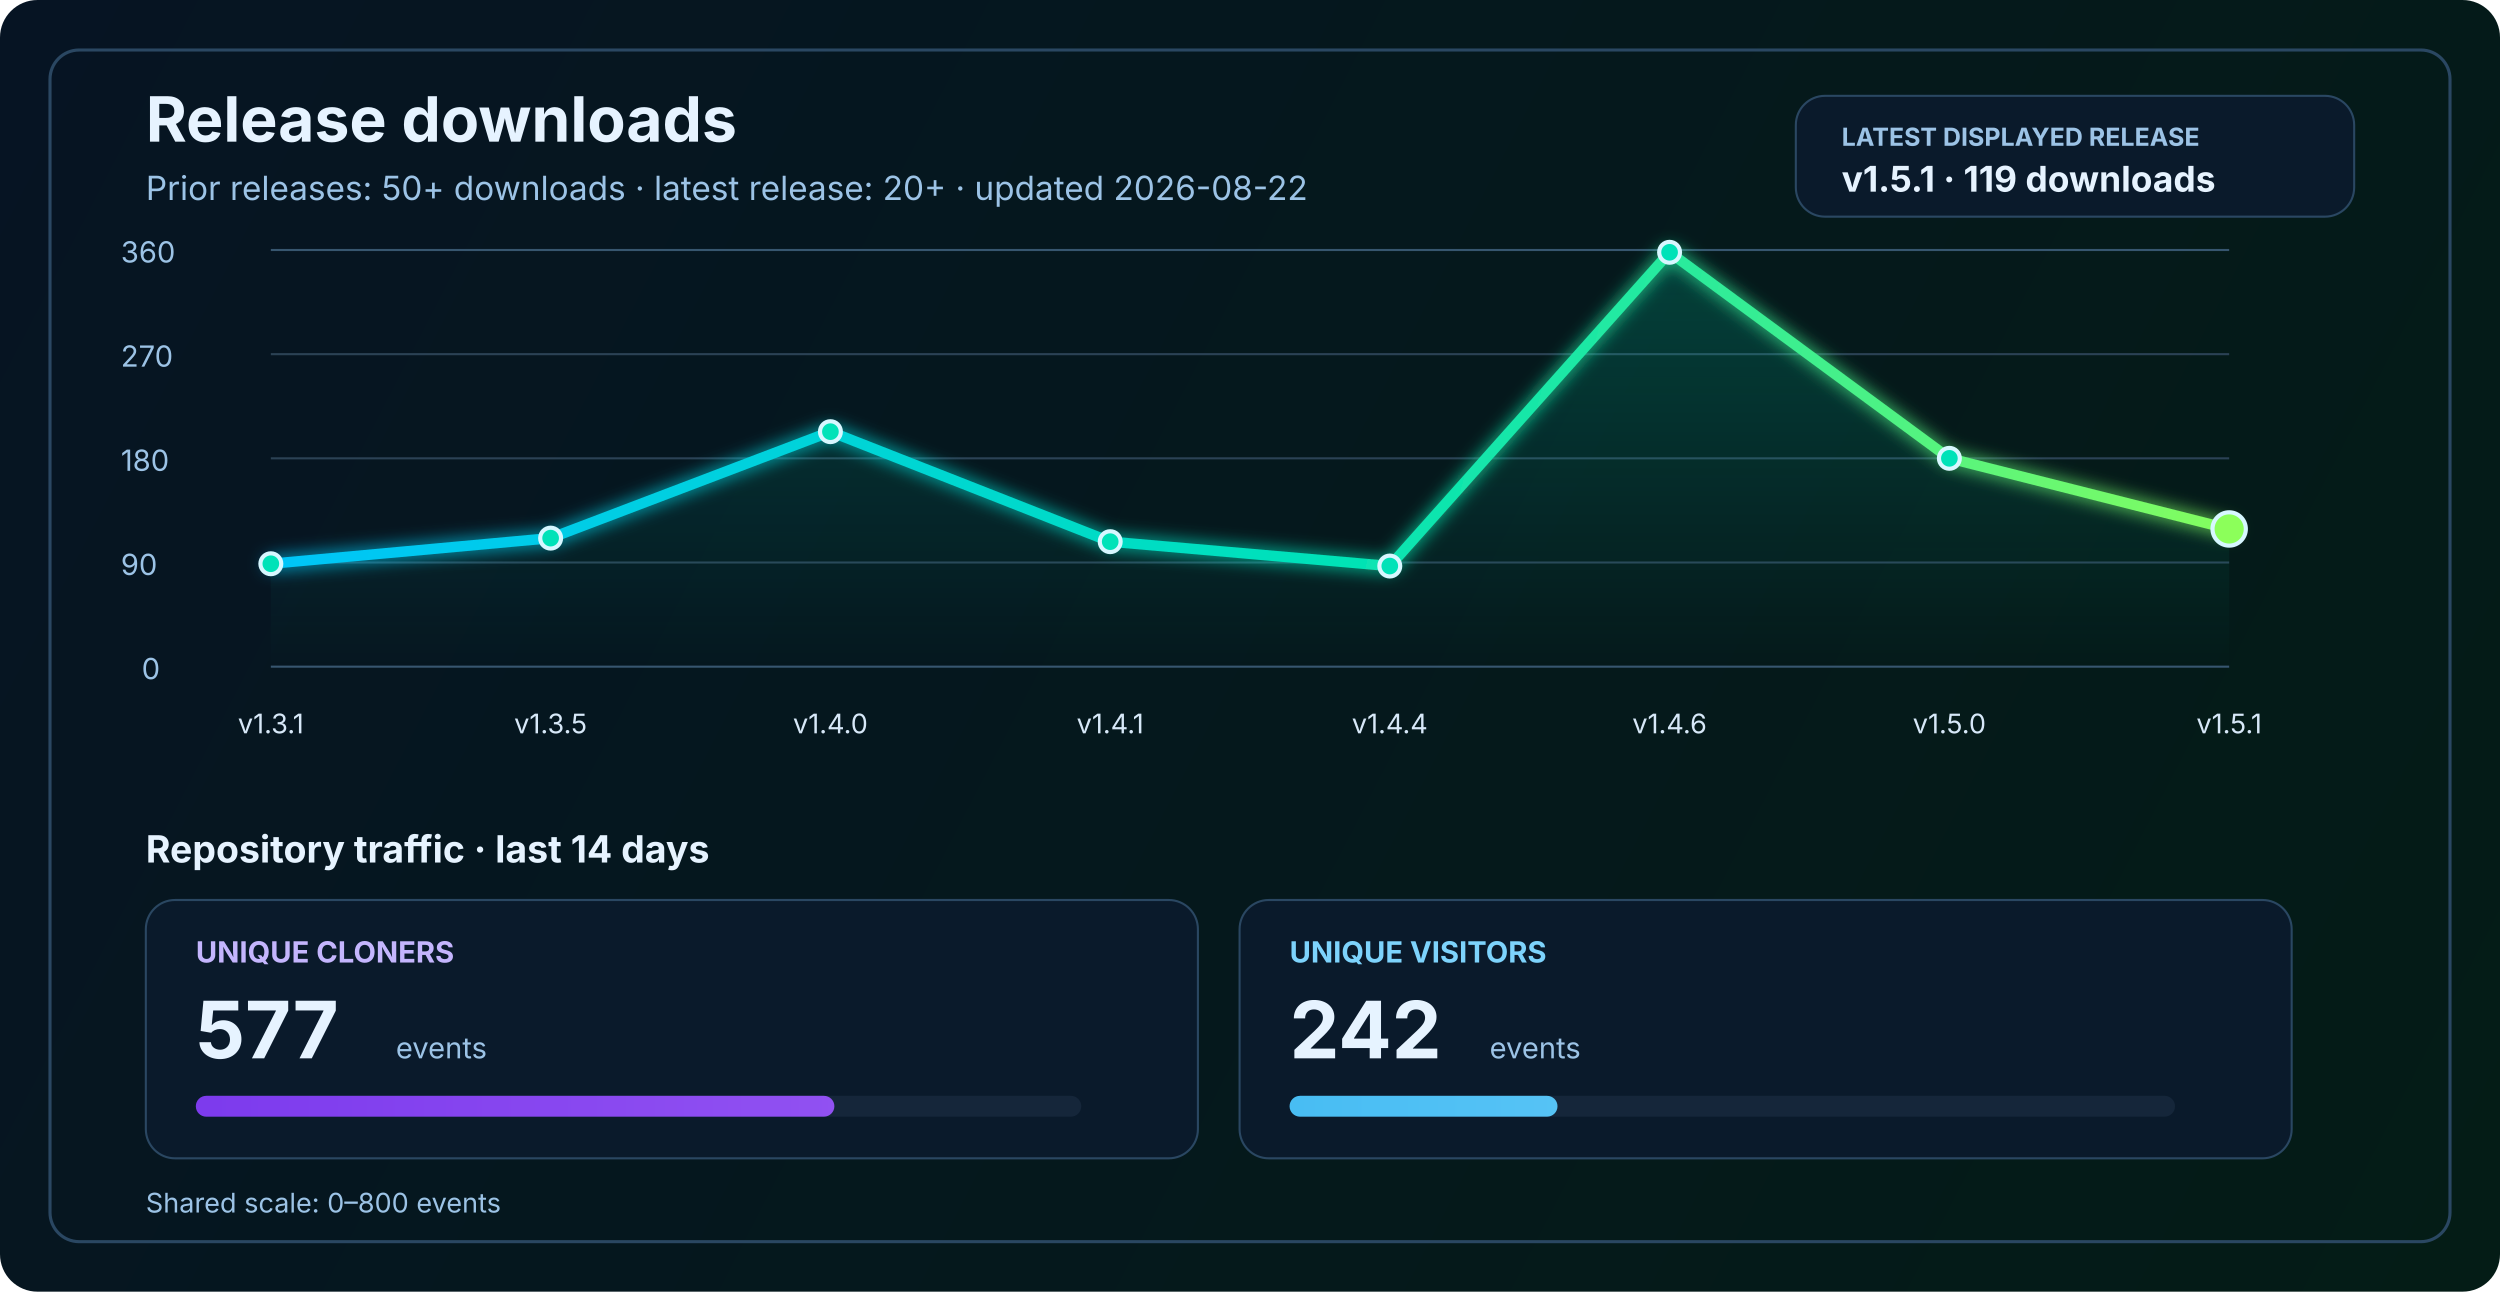
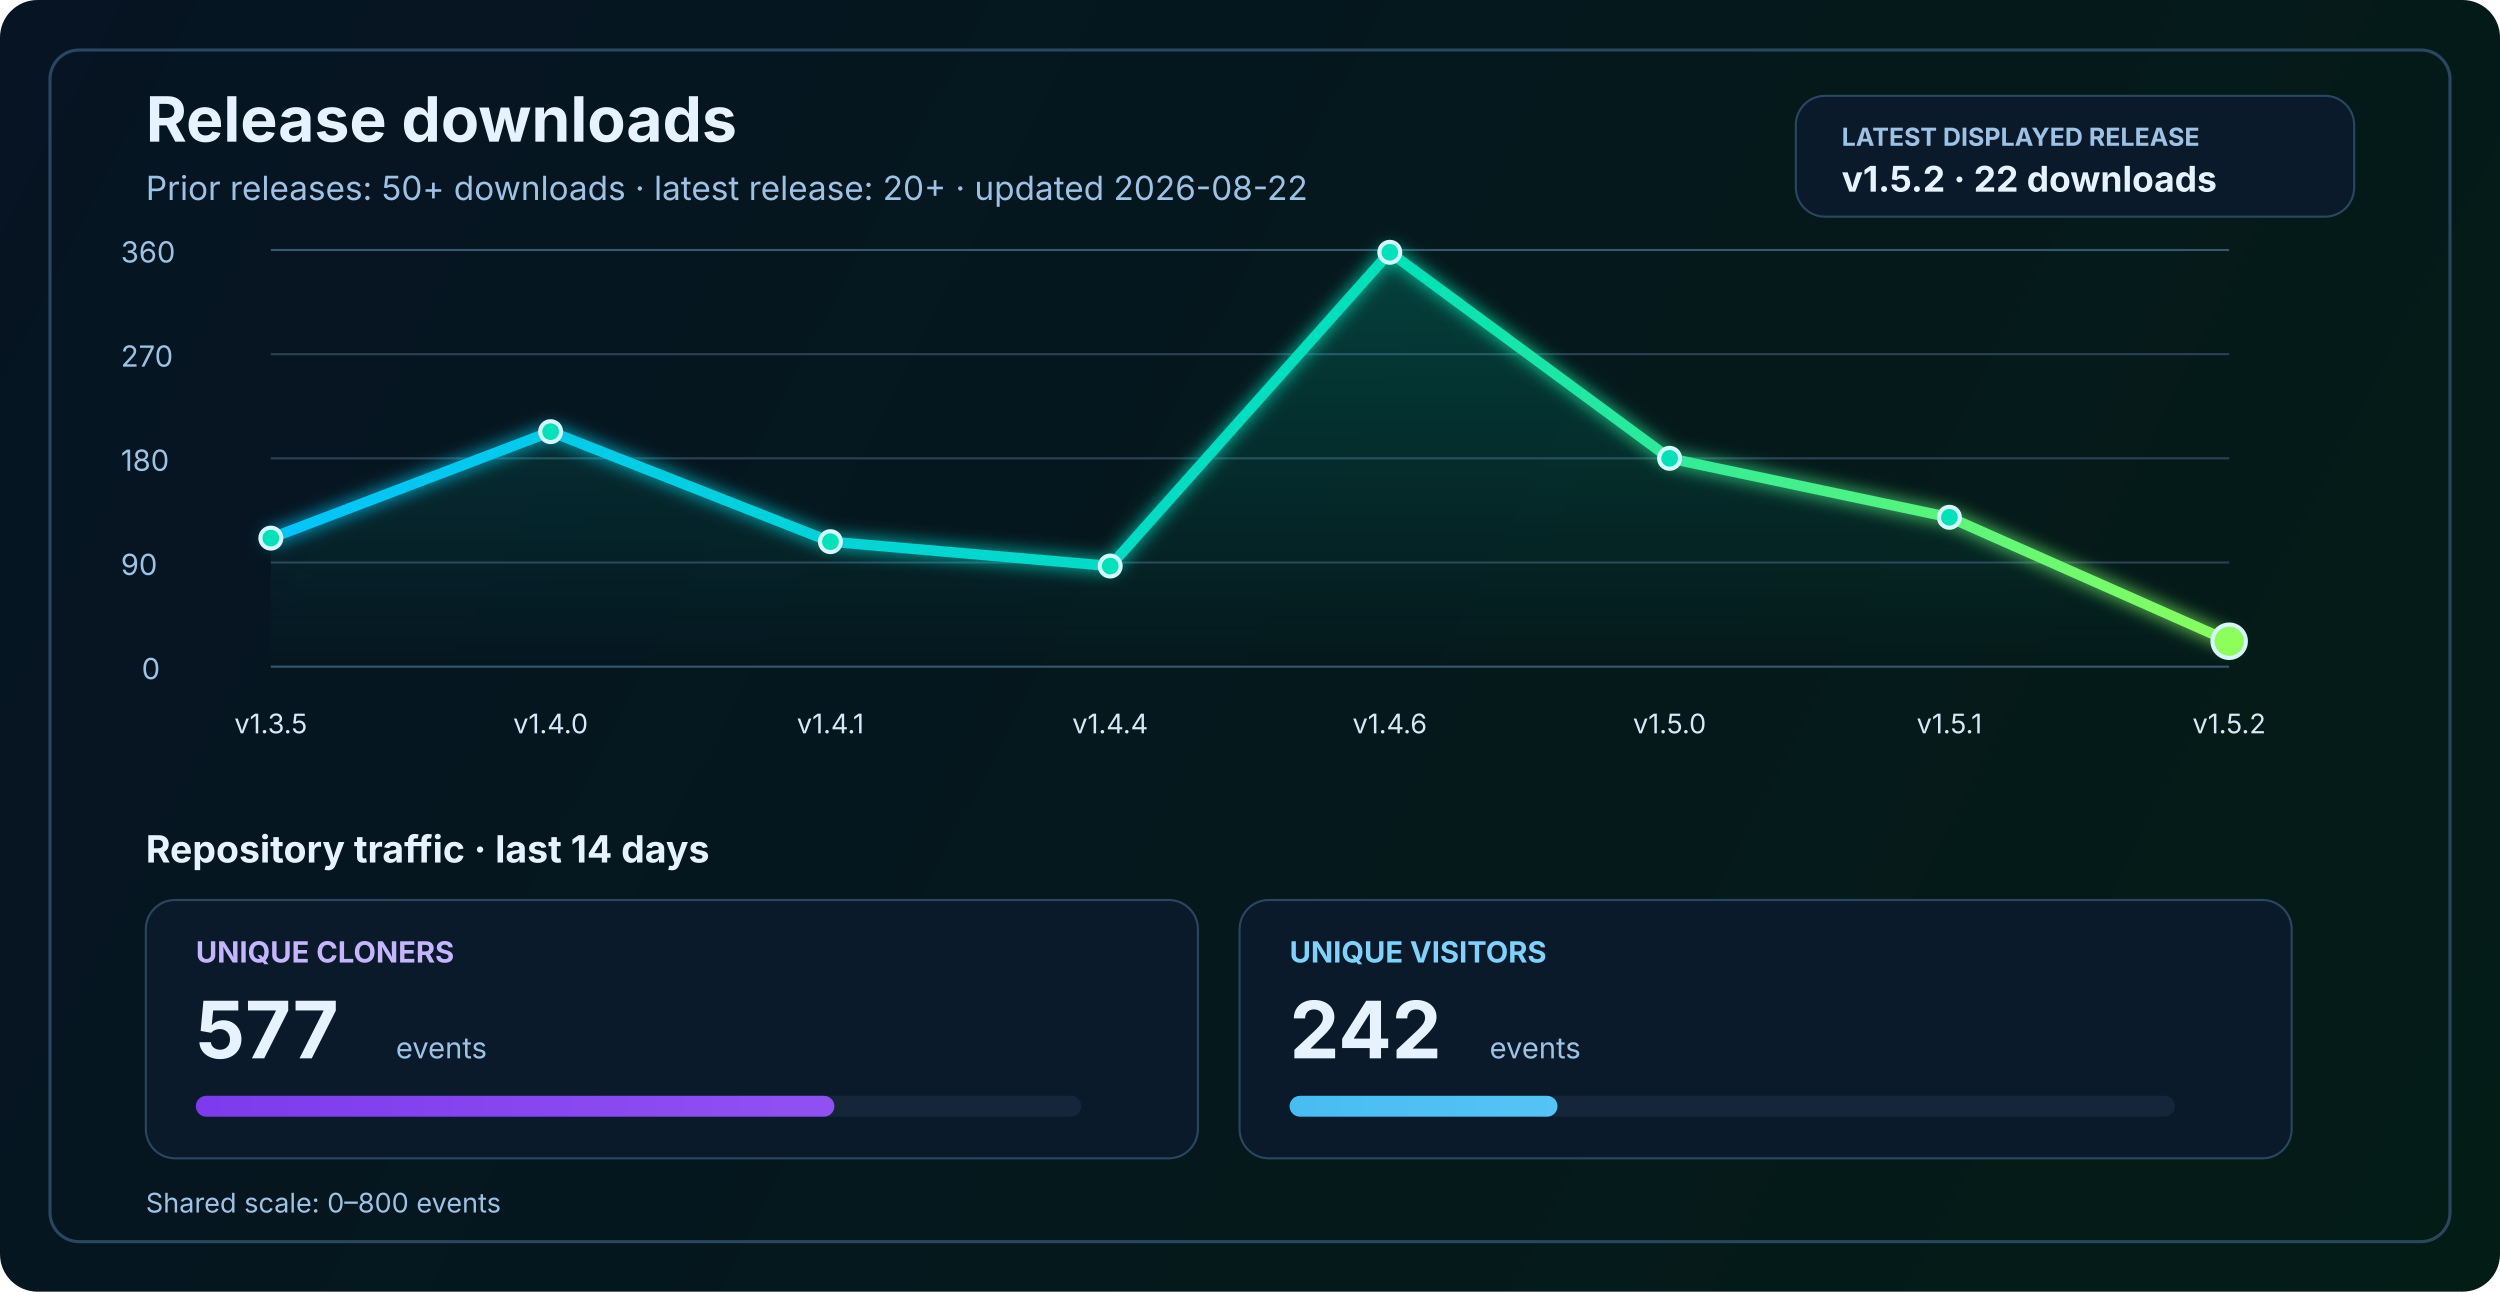
<svg xmlns="http://www.w3.org/2000/svg" width="1200" height="620" viewBox="0 0 1200 620" fill="none" role="img" aria-labelledby="title desc">
  <defs>
    <linearGradient id="bg" x1="0" y1="0" x2="1200" y2="620" gradientUnits="userSpaceOnUse">
      <stop stop-color="#061423" />
      <stop offset="1" stop-color="#041C16" />
    </linearGradient>
    <linearGradient id="line" x1="130" y1="86" x2="1070" y2="340" gradientUnits="userSpaceOnUse">
      <stop stop-color="#00C2FF" />
      <stop offset="0.55" stop-color="#00E2B8" />
      <stop offset="1" stop-color="#8CFF5A" />
    </linearGradient>
    <linearGradient id="area" x1="0" y1="120" x2="0" y2="320" gradientUnits="userSpaceOnUse">
      <stop stop-color="#00E2B8" stop-opacity="0.20" />
      <stop offset="1" stop-color="#00E2B8" stop-opacity="0" />
    </linearGradient>
    <linearGradient id="cloneFill" x1="86" y1="450" x2="1110" y2="450" gradientUnits="userSpaceOnUse">
      <stop stop-color="#7C3AED" />
      <stop offset="1" stop-color="#C084FC" />
    </linearGradient>
    <linearGradient id="viewFill" x1="86" y1="482" x2="1110" y2="482" gradientUnits="userSpaceOnUse">
      <stop stop-color="#0EA5E9" />
      <stop offset="1" stop-color="#7DD3FC" />
    </linearGradient>
    <filter id="glow" x="-50%" y="-50%" width="200%" height="200%">
      <feGaussianBlur stdDeviation="4" result="blur" />
      <feMerge>
        <feMergeNode in="blur" />
        <feMergeNode in="SourceGraphic" />
      </feMerge>
    </filter>
  </defs>
  <rect width="1200" height="620" rx="18" fill="url(#bg)" />
  <rect x="24" y="24" width="1152" height="572" rx="14" stroke="#2A4762" stroke-width="1.5" />
  <text x="70" y="68" fill="#E6F3FF" font-size="30" font-family="SF Pro Display, -apple-system, BlinkMacSystemFont, Segoe UI, sans-serif" font-weight="700">Release downloads</text>
  <text x="70" y="96" fill="#9CC3E6" font-size="16" font-family="SF Pro Text, -apple-system, BlinkMacSystemFont, Segoe UI, sans-serif">Prior releases: 50+ downloads · latest release: 20+ · updated 2026-08-22</text>
  <rect x="862" y="46" width="268" height="58" rx="14" fill="#0A1A2B" stroke="#2A4762" stroke-width="1" />
  <text x="884" y="70" fill="#9CC3E6" font-size="12" font-family="SF Pro Text, -apple-system, BlinkMacSystemFont, Segoe UI, sans-serif" font-weight="700">LATEST DISPLAYED RELEASE</text>
-   <text x="884" y="92" fill="#E6F3FF" font-size="17" font-family="SF Pro Text, -apple-system, BlinkMacSystemFont, Segoe UI, sans-serif" font-weight="700">v1.5.1 · 119 downloads</text>
+   <text x="884" y="92" fill="#E6F3FF" font-size="17" font-family="SF Pro Text, -apple-system, BlinkMacSystemFont, Segoe UI, sans-serif" font-weight="700">v1.5.2 · 22 downloads</text>
  <line x1="130" y1="320.0" x2="1070" y2="320.0" stroke="#37566F" stroke-width="1" />
  <line x1="130" y1="270.0" x2="1070" y2="270.0" stroke="#2B4255" stroke-width="1" />
  <line x1="130" y1="220.0" x2="1070" y2="220.0" stroke="#2B4255" stroke-width="1" />
  <line x1="130" y1="170.0" x2="1070" y2="170.0" stroke="#2B4255" stroke-width="1" />
  <line x1="130" y1="120.0" x2="1070" y2="120.0" stroke="#37566F" stroke-width="1" />
  <text x="68" y="326.0" fill="#9CC3E6" font-size="14" font-family="SF Pro Text, -apple-system, BlinkMacSystemFont, Segoe UI, sans-serif">0</text>
  <text x="58" y="276.0" fill="#9CC3E6" font-size="14" font-family="SF Pro Text, -apple-system, BlinkMacSystemFont, Segoe UI, sans-serif">90</text>
  <text x="58" y="226.0" fill="#9CC3E6" font-size="14" font-family="SF Pro Text, -apple-system, BlinkMacSystemFont, Segoe UI, sans-serif">180</text>
  <text x="58" y="176.0" fill="#9CC3E6" font-size="14" font-family="SF Pro Text, -apple-system, BlinkMacSystemFont, Segoe UI, sans-serif">270</text>
  <text x="58" y="126.0" fill="#9CC3E6" font-size="14" font-family="SF Pro Text, -apple-system, BlinkMacSystemFont, Segoe UI, sans-serif">360</text>
-   <path d="M 130.0 270.6 L 264.3 258.3 L 398.6 207.2 L 532.9 260.0 L 667.1 271.7 L 801.4 121.1 L 935.7 220.0 L 1070.0 253.9 L 1070 320 L 130 320 Z" fill="url(#area)" />
-   <polyline points="130.0,270.6 264.3,258.3 398.6,207.2 532.9,260.0 667.1,271.7 801.4,121.1 935.7,220.0 1070.0,253.9" fill="none" stroke="url(#line)" stroke-width="5" stroke-linecap="round" stroke-linejoin="round" filter="url(#glow)" />
-   <circle cx="130.0" cy="270.6" r="5" fill="#00E2B8" stroke="#D7F7FF" stroke-width="2" />
-   <circle cx="264.3" cy="258.3" r="5" fill="#00E2B8" stroke="#D7F7FF" stroke-width="2" />
-   <circle cx="398.6" cy="207.2" r="5" fill="#00E2B8" stroke="#D7F7FF" stroke-width="2" />
-   <circle cx="532.9" cy="260.0" r="5" fill="#00E2B8" stroke="#D7F7FF" stroke-width="2" />
-   <circle cx="667.1" cy="271.7" r="5" fill="#00E2B8" stroke="#D7F7FF" stroke-width="2" />
-   <circle cx="801.4" cy="121.1" r="5" fill="#00E2B8" stroke="#D7F7FF" stroke-width="2" />
-   <circle cx="935.7" cy="220.0" r="5" fill="#00E2B8" stroke="#D7F7FF" stroke-width="2" />
-   <circle cx="1070.0" cy="253.9" r="8" fill="#8CFF5A" stroke="#D7F7FF" stroke-width="2" />
-   <text x="130.0" y="352" text-anchor="middle" fill="#D7E8F8" font-size="13" font-family="SF Pro Text, -apple-system, BlinkMacSystemFont, Segoe UI, sans-serif">v1.3.1</text>
-   <text x="264.3" y="352" text-anchor="middle" fill="#D7E8F8" font-size="13" font-family="SF Pro Text, -apple-system, BlinkMacSystemFont, Segoe UI, sans-serif">v1.3.5</text>
-   <text x="398.6" y="352" text-anchor="middle" fill="#D7E8F8" font-size="13" font-family="SF Pro Text, -apple-system, BlinkMacSystemFont, Segoe UI, sans-serif">v1.4.0</text>
-   <text x="532.9" y="352" text-anchor="middle" fill="#D7E8F8" font-size="13" font-family="SF Pro Text, -apple-system, BlinkMacSystemFont, Segoe UI, sans-serif">v1.4.1</text>
-   <text x="667.1" y="352" text-anchor="middle" fill="#D7E8F8" font-size="13" font-family="SF Pro Text, -apple-system, BlinkMacSystemFont, Segoe UI, sans-serif">v1.4.4</text>
-   <text x="801.4" y="352" text-anchor="middle" fill="#D7E8F8" font-size="13" font-family="SF Pro Text, -apple-system, BlinkMacSystemFont, Segoe UI, sans-serif">v1.4.6</text>
-   <text x="935.7" y="352" text-anchor="middle" fill="#D7E8F8" font-size="13" font-family="SF Pro Text, -apple-system, BlinkMacSystemFont, Segoe UI, sans-serif">v1.5.0</text>
-   <text x="1070.0" y="352" text-anchor="middle" fill="#D7E8F8" font-size="13" font-family="SF Pro Text, -apple-system, BlinkMacSystemFont, Segoe UI, sans-serif">v1.5.1</text>
+   <path d="M 130.0 258.3 L 264.3 207.2 L 398.6 260.0 L 532.9 271.7 L 667.1 121.1 L 801.4 220.0 L 935.7 248.3 L 1070.0 307.8 L 1070 320 L 130 320 Z" fill="url(#area)" />
+   <polyline points="130.0,258.3 264.3,207.2 398.6,260.0 532.9,271.7 667.1,121.1 801.4,220.0 935.7,248.3 1070.0,307.8" fill="none" stroke="url(#line)" stroke-width="5" stroke-linecap="round" stroke-linejoin="round" filter="url(#glow)" />
+   <circle cx="130.0" cy="258.3" r="5" fill="#00E2B8" stroke="#D7F7FF" stroke-width="2" />
+   <circle cx="264.3" cy="207.2" r="5" fill="#00E2B8" stroke="#D7F7FF" stroke-width="2" />
+   <circle cx="398.6" cy="260.0" r="5" fill="#00E2B8" stroke="#D7F7FF" stroke-width="2" />
+   <circle cx="532.9" cy="271.7" r="5" fill="#00E2B8" stroke="#D7F7FF" stroke-width="2" />
+   <circle cx="667.1" cy="121.1" r="5" fill="#00E2B8" stroke="#D7F7FF" stroke-width="2" />
+   <circle cx="801.4" cy="220.0" r="5" fill="#00E2B8" stroke="#D7F7FF" stroke-width="2" />
+   <circle cx="935.7" cy="248.3" r="5" fill="#00E2B8" stroke="#D7F7FF" stroke-width="2" />
+   <circle cx="1070.0" cy="307.8" r="8" fill="#8CFF5A" stroke="#D7F7FF" stroke-width="2" />
+   <text x="130.0" y="352" text-anchor="middle" fill="#D7E8F8" font-size="13" font-family="SF Pro Text, -apple-system, BlinkMacSystemFont, Segoe UI, sans-serif">v1.3.5</text>
+   <text x="264.3" y="352" text-anchor="middle" fill="#D7E8F8" font-size="13" font-family="SF Pro Text, -apple-system, BlinkMacSystemFont, Segoe UI, sans-serif">v1.4.0</text>
+   <text x="398.6" y="352" text-anchor="middle" fill="#D7E8F8" font-size="13" font-family="SF Pro Text, -apple-system, BlinkMacSystemFont, Segoe UI, sans-serif">v1.4.1</text>
+   <text x="532.9" y="352" text-anchor="middle" fill="#D7E8F8" font-size="13" font-family="SF Pro Text, -apple-system, BlinkMacSystemFont, Segoe UI, sans-serif">v1.4.4</text>
+   <text x="667.1" y="352" text-anchor="middle" fill="#D7E8F8" font-size="13" font-family="SF Pro Text, -apple-system, BlinkMacSystemFont, Segoe UI, sans-serif">v1.4.6</text>
+   <text x="801.4" y="352" text-anchor="middle" fill="#D7E8F8" font-size="13" font-family="SF Pro Text, -apple-system, BlinkMacSystemFont, Segoe UI, sans-serif">v1.5.0</text>
+   <text x="935.7" y="352" text-anchor="middle" fill="#D7E8F8" font-size="13" font-family="SF Pro Text, -apple-system, BlinkMacSystemFont, Segoe UI, sans-serif">v1.5.1</text>
+   <text x="1070.0" y="352" text-anchor="middle" fill="#D7E8F8" font-size="13" font-family="SF Pro Text, -apple-system, BlinkMacSystemFont, Segoe UI, sans-serif">v1.5.2</text>
  <text x="70" y="414" fill="#E6F3FF" font-size="18" font-family="SF Pro Text, -apple-system, BlinkMacSystemFont, Segoe UI, sans-serif" font-weight="700">Repository traffic · last 14 days</text>
  <rect x="70" y="432" width="505" height="124" rx="14" fill="#0A1A2B" stroke="#2A4762" stroke-width="1" />
  <text x="94" y="462" fill="#C4B5FD" font-size="14" font-family="SF Pro Text, -apple-system, BlinkMacSystemFont, Segoe UI, sans-serif" font-weight="700">UNIQUE CLONERS</text>
  <text x="94" y="508" fill="#E6F3FF" font-size="38" font-family="SF Pro Display, -apple-system, BlinkMacSystemFont, Segoe UI, sans-serif" font-weight="700">577</text>
  <text x="190" y="508" fill="#9CC3E6" font-size="14" font-family="SF Pro Text, -apple-system, BlinkMacSystemFont, Segoe UI, sans-serif">events</text>
  <rect x="94" y="526" width="425" height="10" rx="5" fill="#15263A" />
  <rect x="94" y="526" width="306.5" height="10" rx="5" fill="url(#cloneFill)" />
  <rect x="595" y="432" width="505" height="124" rx="14" fill="#0A1A2B" stroke="#2A4762" stroke-width="1" />
  <text x="619" y="462" fill="#7DD3FC" font-size="14" font-family="SF Pro Text, -apple-system, BlinkMacSystemFont, Segoe UI, sans-serif" font-weight="700">UNIQUE VISITORS</text>
  <text x="619" y="508" fill="#E6F3FF" font-size="38" font-family="SF Pro Display, -apple-system, BlinkMacSystemFont, Segoe UI, sans-serif" font-weight="700">242</text>
  <text x="715" y="508" fill="#9CC3E6" font-size="14" font-family="SF Pro Text, -apple-system, BlinkMacSystemFont, Segoe UI, sans-serif">events</text>
  <rect x="619" y="526" width="425" height="10" rx="5" fill="#15263A" />
  <rect x="619" y="526" width="128.6" height="10" rx="5" fill="url(#viewFill)" />
  <text x="70" y="582" fill="#9CC3E6" font-size="13" font-family="SF Pro Text, -apple-system, BlinkMacSystemFont, Segoe UI, sans-serif">Shared scale: 0–800 events</text>
</svg>
